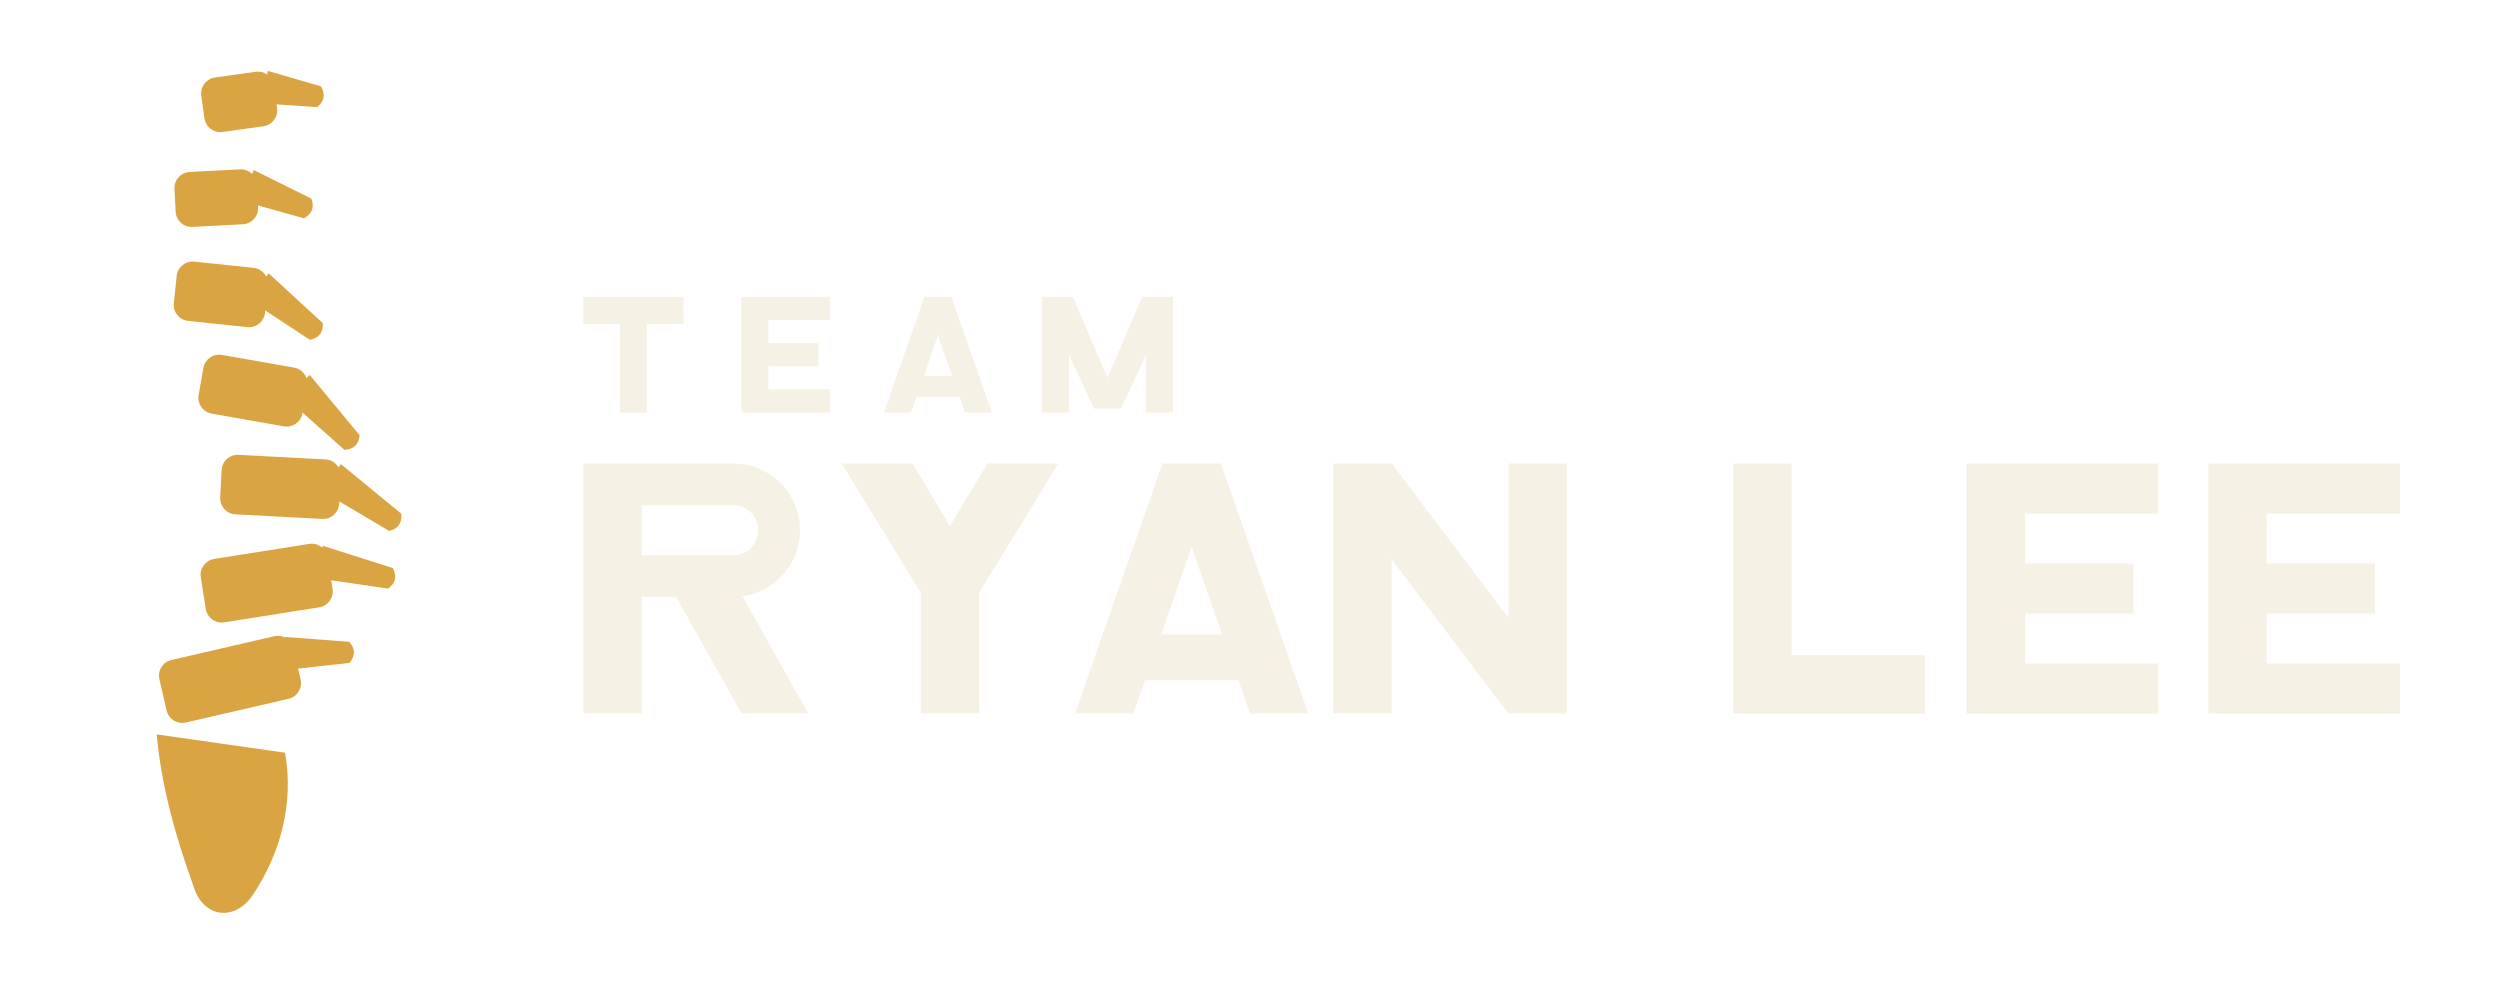
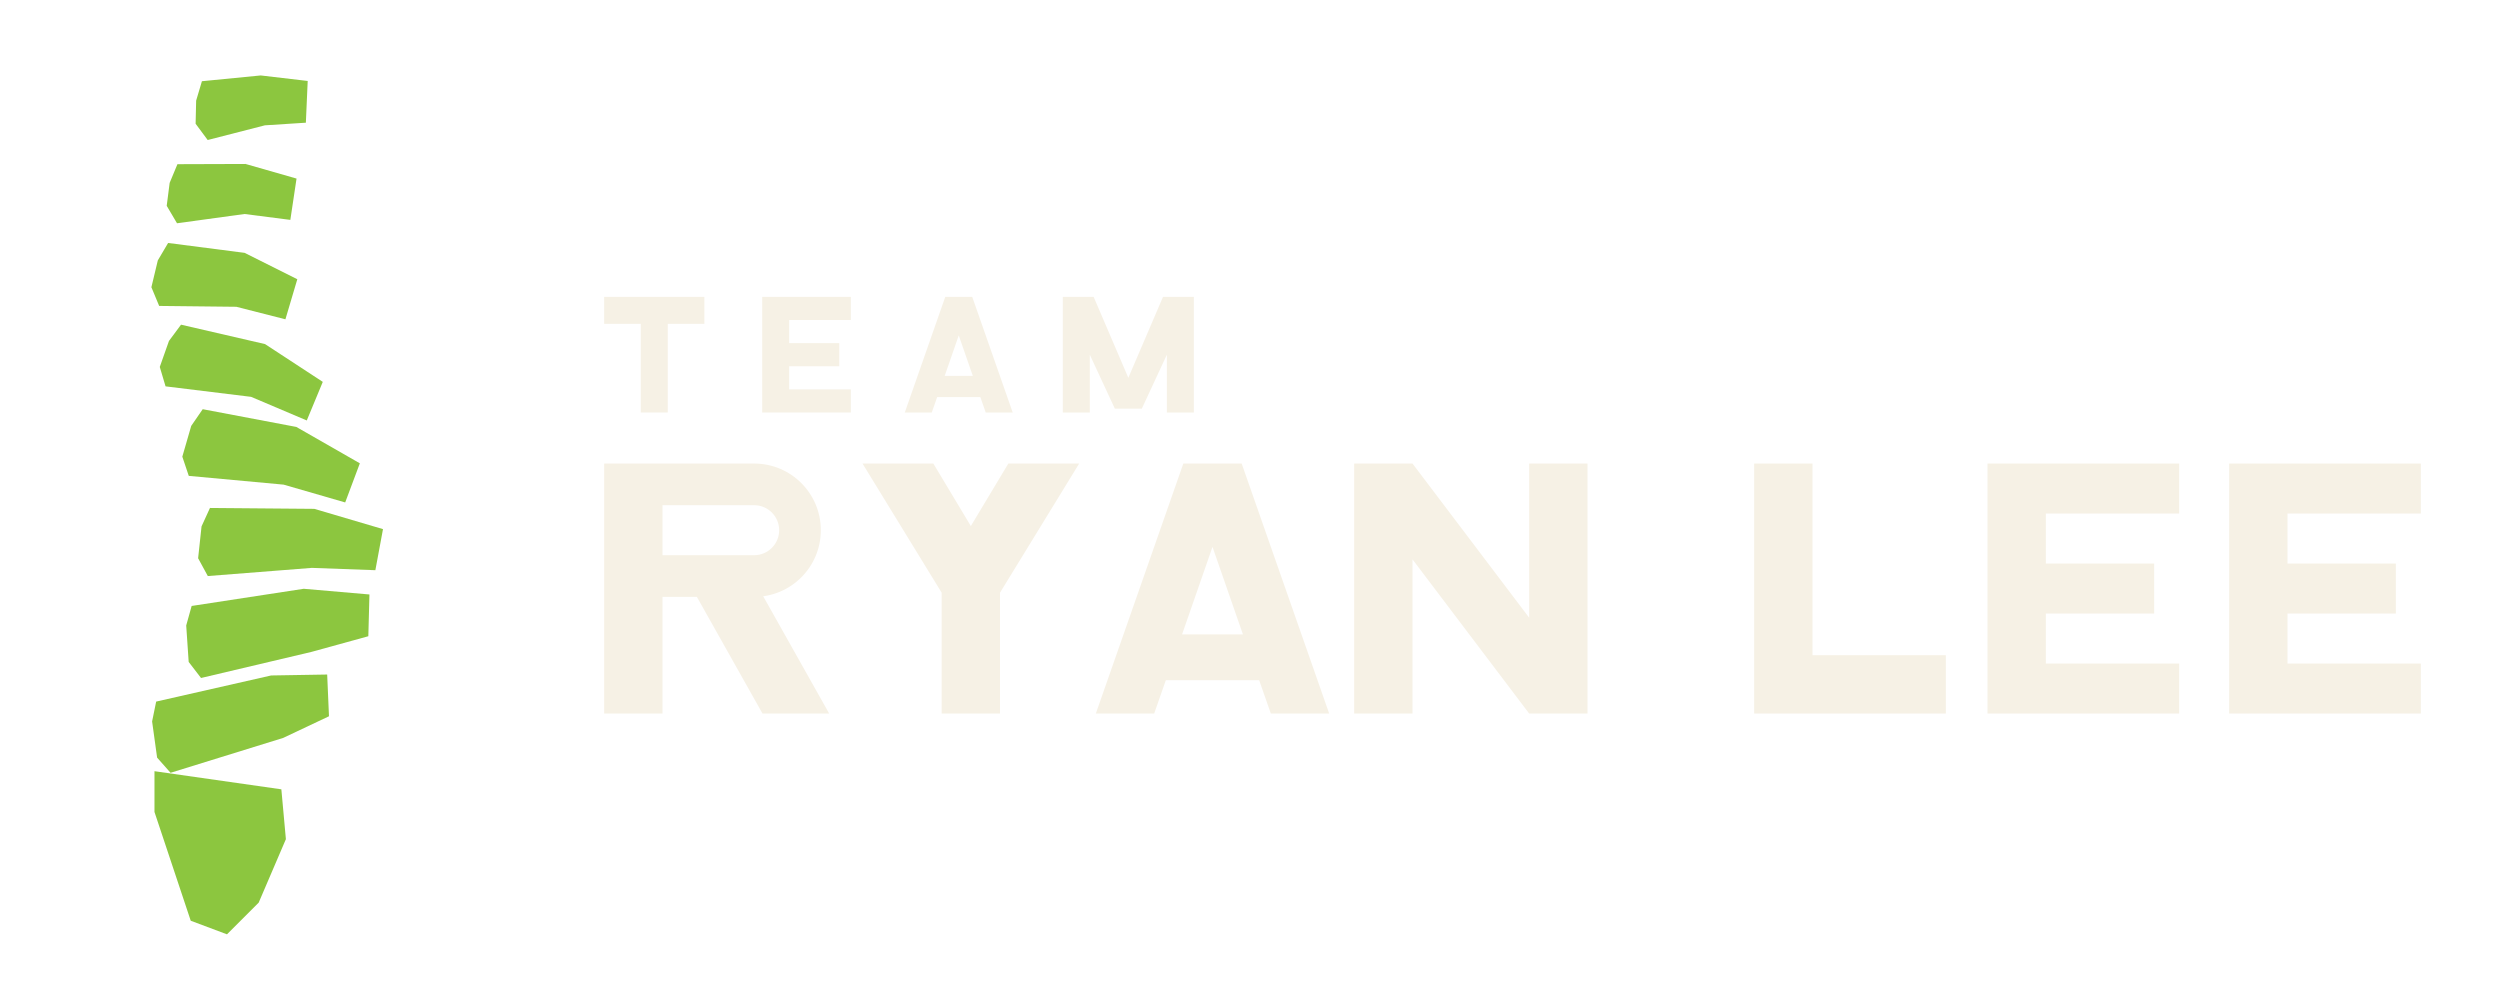
<svg xmlns="http://www.w3.org/2000/svg" viewBox="0 0 480 190" width="480" height="190" role="img" aria-label="Team Ryan Lee">
  <g fill="#F6F1E5">
-     <g transform="translate(112,57) scale(0.37)">
+     <g transform="translate(116,57) scale(0.37)">
      <path transform="translate(0,0)" d="M0 0 H52 V14 H33 V60 H19 V14 H0 Z" />
      <path transform="translate(82,0)" d="M0 0 H46 V12 H14 V24 H40 V36 H14 V48 H46 V60 H0 Z" />
      <path transform="translate(156,0)" d="M0 60 L21 0 H35 L56 60 H42 L39.2 52 H16.8 L14 60 Z M20.7 41 H35.3 L28 20 Z" />
      <path transform="translate(238,0)" d="M0 0 H16 L34 42 L52 0 H68 V60 H54 V30 L41 58 H27 L14 30 V60 H0 Z" />
    </g>
-     <g transform="translate(112,89) scale(0.8)">
+     <g transform="translate(116,89) scale(0.8)">
      <path transform="translate(0,0)" d="M0 0 H36 A16 16 0 0 1 36 32 H14 V60 H0 Z M14 22 H36 A6 6 0 0 0 36 10 H14 Z M20 28 H36 L54 60 H38 Z" />
      <path transform="translate(62,0)" d="M0 0 H17 L26 15 L35 0 H52 L33 31 V60 H19 V31 Z" />
      <path transform="translate(118,0)" d="M0 60 L21 0 H35 L56 60 H42 L39.2 52 H16.8 L14 60 Z M20.7 41 H35.3 L28 20 Z" />
      <path transform="translate(180,0)" d="M0 0 H14 L42 37 V0 H56 V60 H42 L14 23 V60 H0 Z" />
      <path transform="translate(276,0)" d="M0 0 H14 V46 H46 V60 H0 Z" />
      <path transform="translate(332,0)" d="M0 0 H46 V12 H14 V24 H40 V36 H14 V48 H46 V60 H0 Z" />
      <path transform="translate(390,0)" d="M0 0 H46 V12 H14 V24 H40 V36 H14 V48 H46 V60 H0 Z" />
    </g>
  </g>
-   <g fill="#D9A441">
-     <g transform="translate(16,9) scale(0.88)">
-       <g transform="translate(34,12) rotate(-8)">
-         <rect x="-8" y="-6" width="16" height="12" rx="3.5" />
-         <g transform="translate(6,-2.4) rotate(18)">
-           <path d="M0 -3.6 L12 -2.3 Q14 0 12 2.3 L0 3.6 Z" />
-         </g>
-       </g>
-       <g transform="translate(29,33) rotate(-3)">
-         <rect x="-9" y="-6" width="18" height="12" rx="3.5" />
-         <g transform="translate(7,-2.4) rotate(24)">
-           <path d="M0 -3.6 L14 -2.3 Q16 0 14 2.3 L0 3.6 Z" />
-         </g>
-       </g>
-       <g transform="translate(30,54) rotate(6)">
-         <rect x="-10" y="-6.5" width="20" height="13" rx="3.5" />
-         <g transform="translate(8,-2.6) rotate(32)">
-           <path d="M0 -3.6 L16 -2.3 Q18 0 16 2.3 L0 3.6 Z" />
-         </g>
-       </g>
-       <g transform="translate(37,75) rotate(10)">
-         <rect x="-11.5" y="-6.5" width="23" height="13" rx="3.5" />
-         <g transform="translate(9.5,-2.6) rotate(36)">
-           <path d="M0 -3.6 L17 -2.3 Q19 0 17 2.3 L0 3.6 Z" />
-         </g>
-       </g>
-       <g transform="translate(43,96) rotate(3)">
-         <rect x="-13" y="-6.5" width="26" height="13" rx="3.5" />
-         <g transform="translate(11,-2.6) rotate(32)">
-           <path d="M0 -3.6 L17 -2.3 Q19 0 17 2.3 L0 3.6 Z" />
-         </g>
-       </g>
-       <g transform="translate(40,117) rotate(-9)">
-         <rect x="-14" y="-7" width="28" height="14" rx="3.5" />
-         <g transform="translate(12,-2.8) rotate(22)">
-           <path d="M0 -3.6 L16 -2.3 Q18 0 16 2.3 L0 3.6 Z" />
-         </g>
-       </g>
-       <g transform="translate(32,138) rotate(-13)">
-         <rect x="-15" y="-7" width="30" height="14" rx="3.5" />
-         <g transform="translate(13,-2.8) rotate(12)">
-           <path d="M0 -3.6 L14 -2.3 Q16 0 14 2.3 L0 3.6 Z" />
-         </g>
-       </g>
-       <path d="M16 150 L44 154 C46 165 43 176 37 185 C33 191 26 190 24 183 C20 172 17 161 16 150 Z" />
+   <g fill="#8CC63F">
+     <g transform="translate(14,8) scale(0.87)">
+       <path transform="translate(36,14) rotate(-10)" d="M-6.5 -6.5 L6.5 -5.5 L16.5 -2.5 L14.5 6.5 L5.5 5.5 L-7.5 6.5 L-9.5 2.5 L-8.5 -2.5 Z" />
+       <path transform="translate(31,33) rotate(-4)" d="M-7.5 -6.5 L7.5 -5.5 L18.5 -1.5 L16.5 7.5 L6.5 5.5 L-8.5 6.5 L-10.5 2.5 L-9.5 -2.5 Z" />
+       <path transform="translate(29,52) rotate(4)" d="M-8.5 -7 L8.5 -6 L20.5 -1 L18.5 8 L7.5 6 L-9.5 7 L-11.5 3 L-10.5 -3 Z" />
+       <path transform="translate(32,71) rotate(10)" d="M-9.5 -7 L9.5 -6 L23.5 0 L21.5 9 L8.5 6 L-10.5 7 L-12.5 3 L-11.5 -3 Z" />
+       <path transform="translate(38,90) rotate(8)" d="M-10.5 -7.5 L10.5 -6.5 L25.5 -0.5 L23.5 8.5 L9.5 6.5 L-11.5 7.5 L-13.5 3.5 L-12.5 -3.5 Z" />
+       <path transform="translate(42,110) rotate(-2)" d="M-11.5 -7.5 L11.5 -6.5 L26.5 -1.5 L24.5 7.5 L10.5 6.5 L-12.5 7.5 L-14.5 3.5 L-13.5 -3.5 Z" />
+       <path transform="translate(40,130) rotate(-11)" d="M-12.5 -8 L12.5 -7 L26.5 -3 L24.5 6 L11.5 7 L-13.5 8 L-15.5 4 L-14.5 -4 Z" />
+       <path transform="translate(33,150) rotate(-15)" d="M-13 -8 L13 -7 L25 -4 L23 5 L12 7 L-14 8 L-16 4 L-15 -4 Z" />
+       <path d="M18 161 L46 165 L47 176 L41 190 L34 197 L26 194 L22 182 L18 170 Z" />
    </g>
  </g>
</svg>
